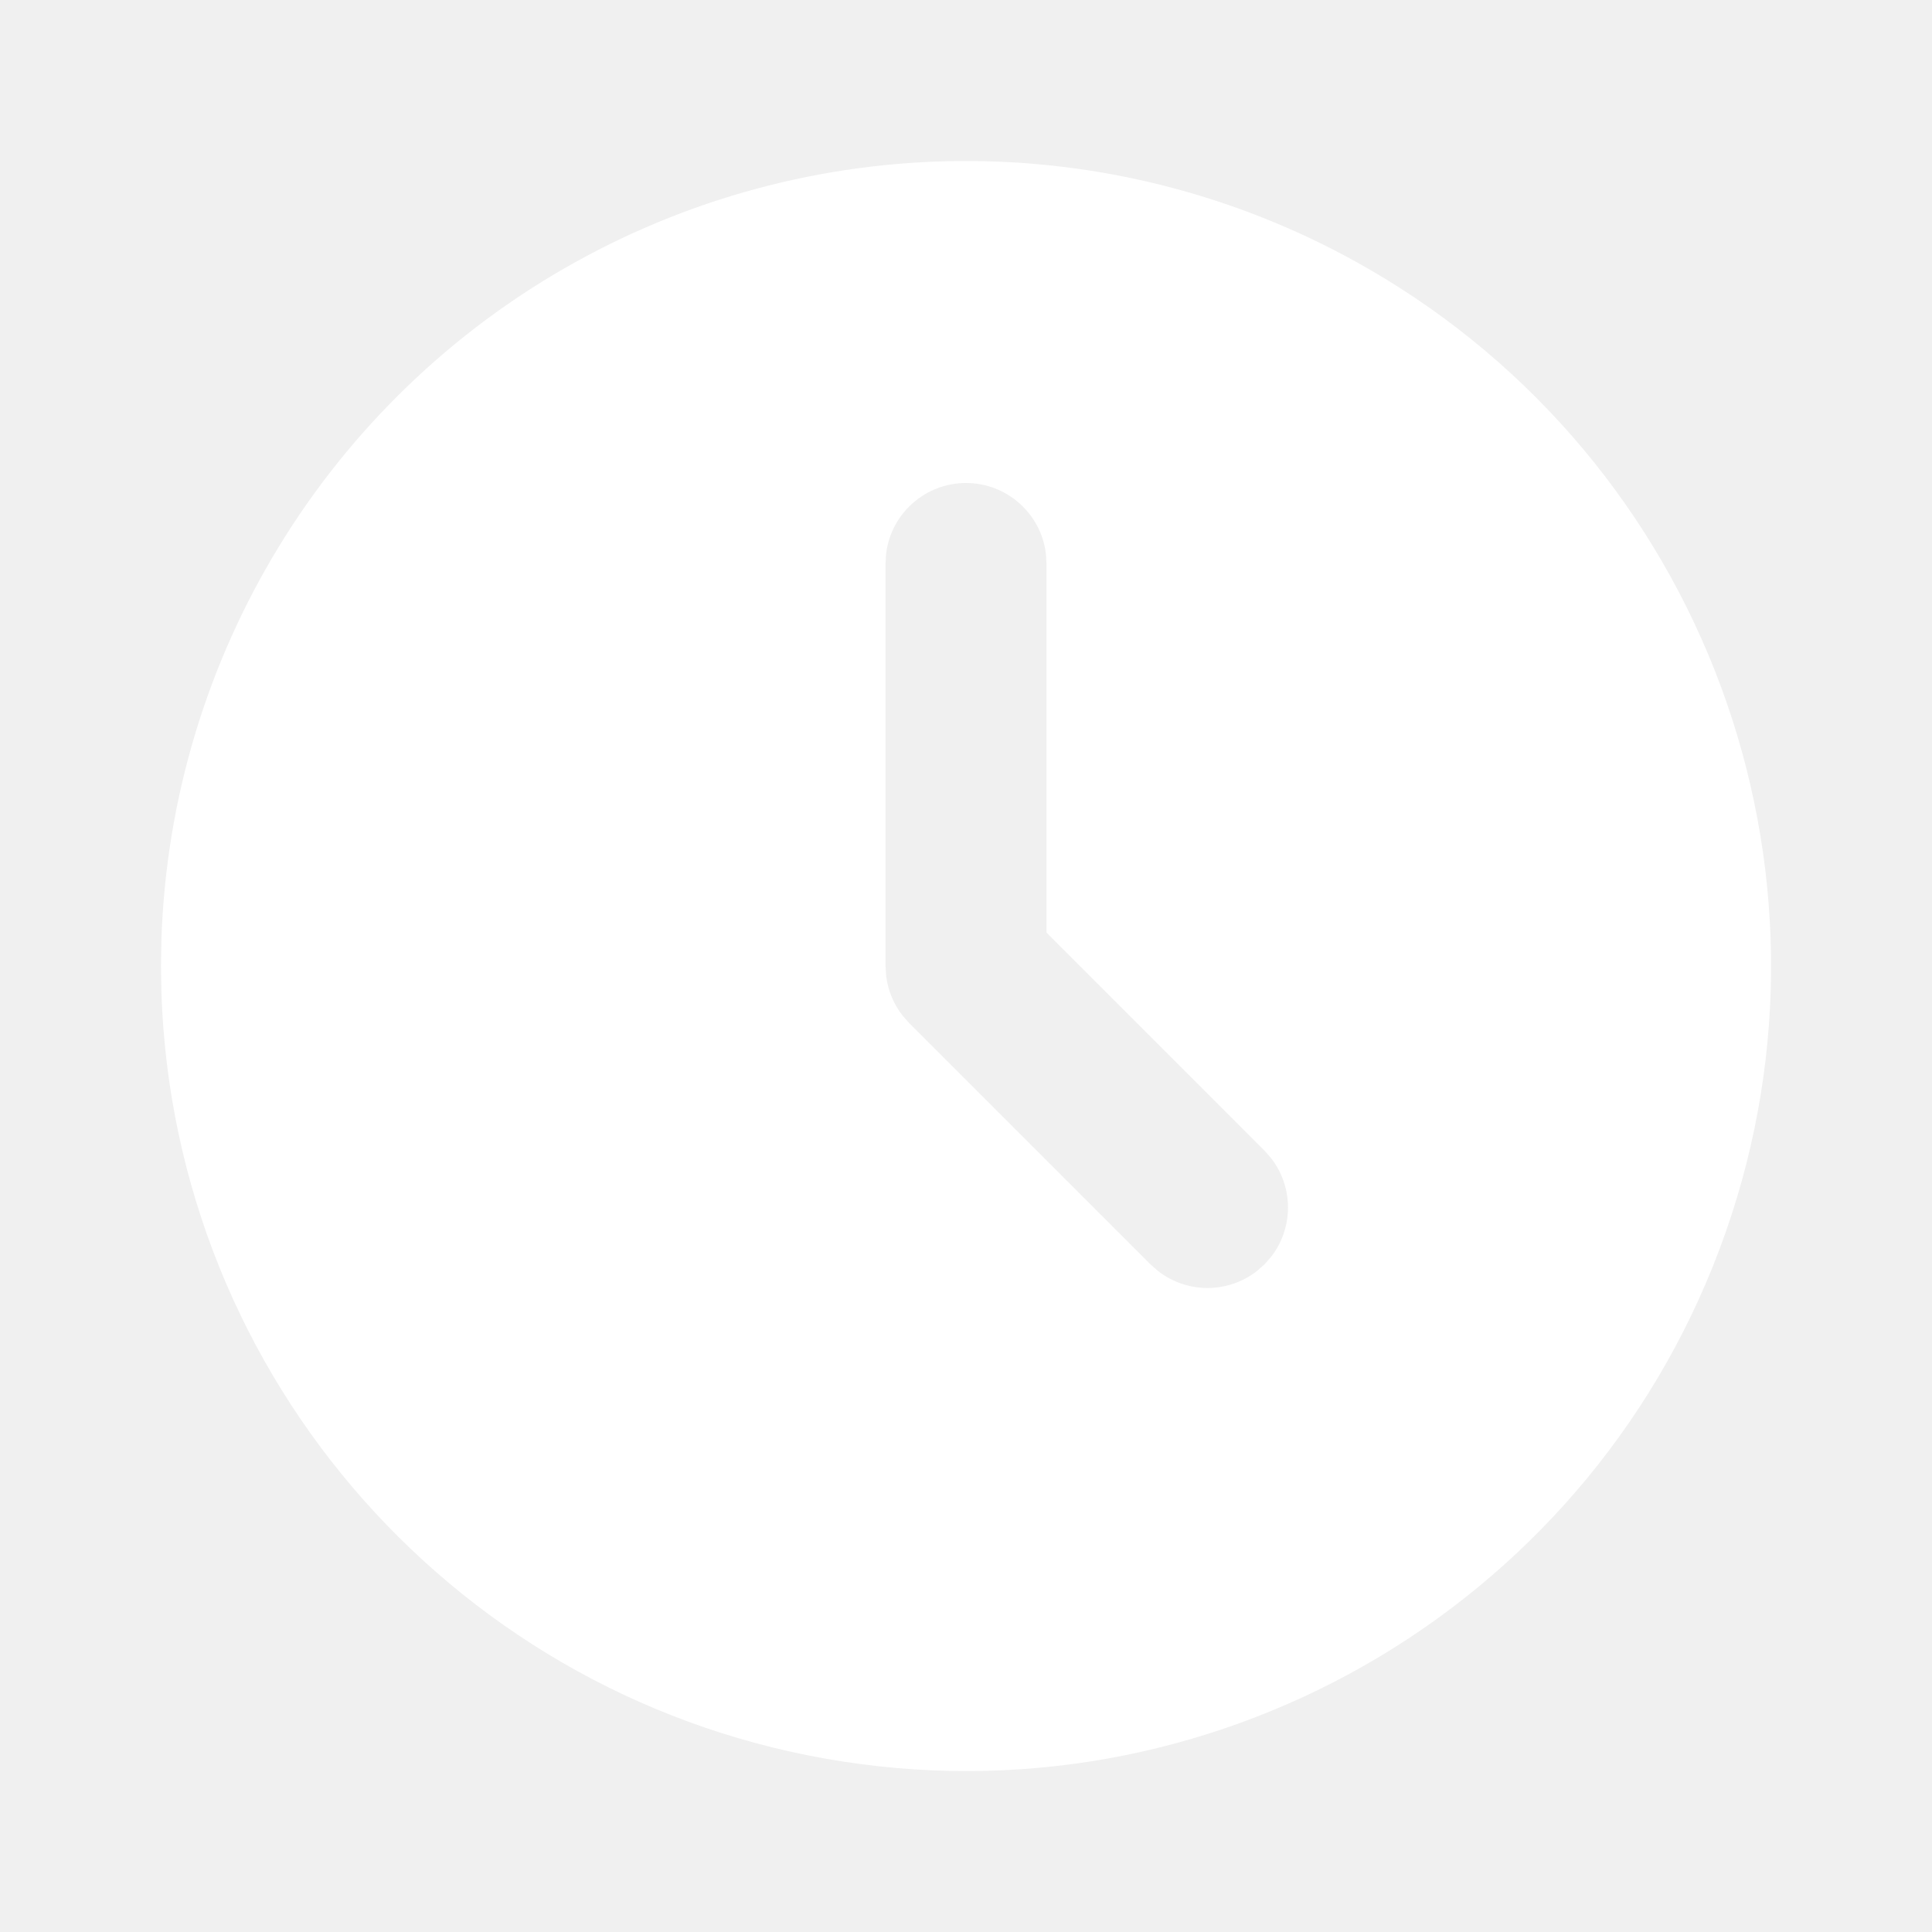
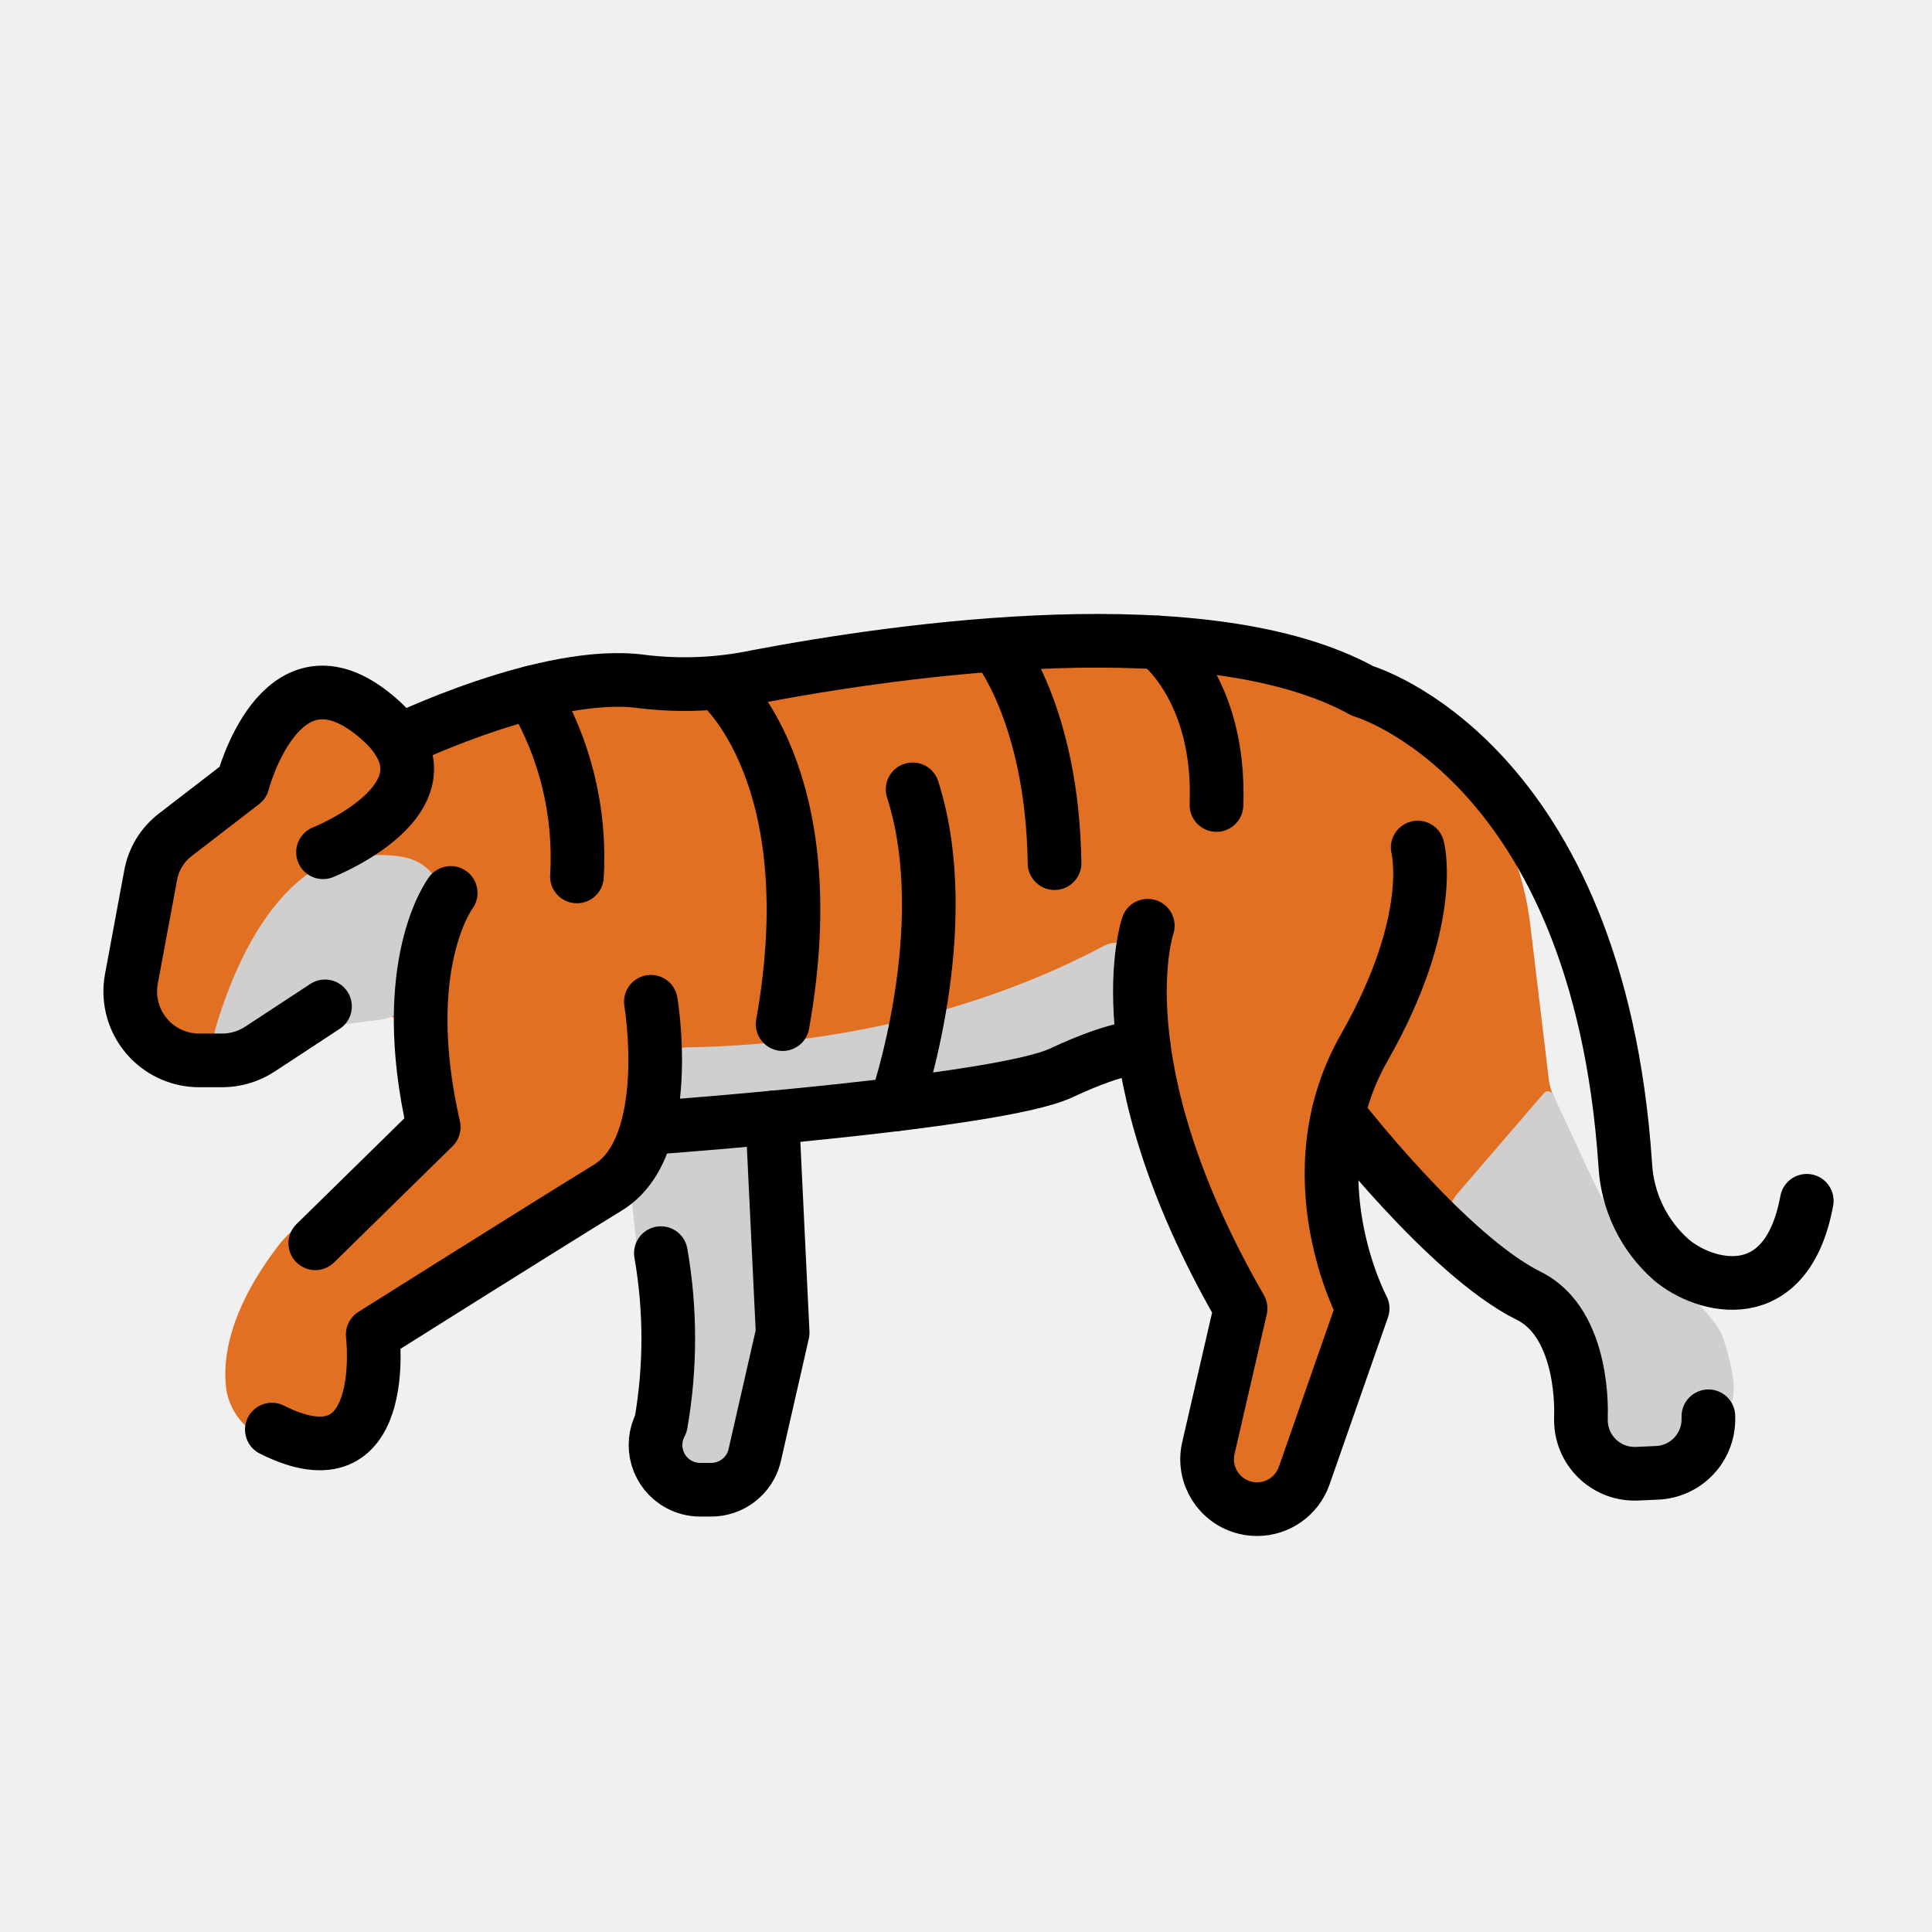
- <svg xmlns="http://www.w3.org/2000/svg" class="icon icon-tabler icon-tabler-clock-filled" width="24" height="24" viewBox="0 0 24 24" stroke-width="2" stroke="currentColor" fill="none" stroke-linecap="round" stroke-linejoin="round">
-   <path stroke="none" d="M0 0h24v24H0z" fill="none" />
-   <path d="M17 3.34a10 10 0 1 1 -14.995 8.984l-.005 -.324l.005 -.324a10 10 0 0 1 14.995 -8.336zm-5 2.66a1 1 0 0 0 -.993 .883l-.007 .117v5l.009 .131a1 1 0 0 0 .197 .477l.087 .1l3 3l.094 .082a1 1 0 0 0 1.226 0l.094 -.083l.083 -.094a1 1 0 0 0 0 -1.226l-.083 -.094l-2.707 -2.708v-4.585l-.007 -.117a1 1 0 0 0 -.993 -.883z" stroke-width="0" fill="white" />
+ <svg xmlns="http://www.w3.org/2000/svg" id="emoji" viewBox="0 0 72 72">
+   <g id="color">
+     <path fill="#e27022" d="m9.545,27.49l-.155.18c-.257.3-.523.592-.797.876l-1.249,1.294c-1.247,1.291-2.032,2.959-2.233,4.742l-.132,1.171c-.054.481-.03.968.072,1.442l.018.085c.156.723.586,1.357,1.201,1.768h0c.392.262.877.342,1.332.219l5.152-1.39.717-.161c.914-.205,1.806.419,1.926,1.348l.146,1.134c.145,1.126-.289,2.249-1.153,2.985l-1.965,1.673c-.112.095-.232.173-.365.235-.004.002-.007.003-.011.005-.651.304-1.232.751-1.671,1.32-1.178,1.528-2.131,3.415-1.962,5.217.125,1.338,1.359,2.301,2.702,2.234h0c.917-.045,1.75-.551,2.212-1.345l.125-.215c.257-.441.44-.922.54-1.422h0c.178-.886.713-1.66,1.479-2.14l4.013-2.51c1.725-1.079,3.315-2.36,4.737-3.816h0c.262-.268.609-.438.981-.481l6.216-.715,5.647-.584c.761-.079,1.51-.248,2.231-.504l.527-.187c1.399-.497,2.933.259,3.392,1.671l.663,2.04c.221.681.471,1.353.747,2.014l.387.925c.592,1.414.774,2.966.526,4.478l-.345,2.103c-.03.182-.05.365-.059.549h0c-.039.759.257,1.497.809,2.019h0c.303.286.704.446,1.121.446h0c.667,0,1.267-.406,1.515-1.026l1.411-3.527c.513-1.282.605-2.693.264-4.031l-.037-.144c-.202-.79-.293-1.604-.273-2.42l.006-.239c.067-2.616.648-5.193,1.708-7.585l.35-.79c.256-.578.493-1.165.709-1.76l.948-2.606c.058-.159.092-.325.097-.494.026-.837.005-3.484-1.216-4.963-.957-1.16-4.229-1.887-6.378-2.251-1.149-.195-2.311-.284-3.476-.284h-4.582c-1.08,0-2.159.07-3.23.21l-5.55.727-4.322.428c-.397.039-.795.059-1.194.059h-.515c-1.742,0-3.472.277-5.127.82l-1.526.501c-.536.176-1.103.239-1.665.185h0c-.472-.045-.932-.172-1.36-.376h0c-1.4-.666-3.072-.312-4.081.865Z" />
+     <path fill="#d0cfce" d="m23.571,44.961l.193,1.872c.007.07.018.14.033.209l.283,1.323c.223,1.04.254,2.112.094,3.164l-.041.269c-.126.827-.015,1.673.32,2.439h0c.116.264.288.499.505.689h0c.358.313.817.486,1.292.486h0c1.012,0,1.901-.674,2.174-1.649l.669-2.394c.316-1.131.477-2.301.477-3.475v-2.541c0-2.031-1.74-3.626-3.763-3.45h0c-.741.065-1.407.477-1.794,1.112h0c-.356.584-.512,1.268-.442,1.949Z" />
+     <path fill="#e27022" d="m50.647,42.729l.75.926c.955,1.179,2.057,2.23,3.279,3.128l.108.08c1.232.905,2.279,2.038,3.085,3.337l.023.037c.609.981,1.053,2.055,1.317,3.18l.037.159c.173.739.753,1.314,1.494,1.48l.135.03c.709.159,1.448-.082,1.926-.629h0c1.243-1.423,1.437-3.543.332-5.077-.121-.168-.251-.329-.391-.483l-2.247-2.369c-.159-.168-.287-.362-.38-.574l-2.245-5.169c-.077-.176-.127-.363-.15-.553l-.69-5.759c-.182-1.522-.666-2.992-1.422-4.324h0c-.401-.706-.903-1.348-1.491-1.907h0c-.295-.28-.769-.846-1.093-.437l-.172,3.839c.247,1.352.179,2.743-.199,4.065h0c-.293,1.025-.695,2.015-1.2,2.954l-1.012,1.884c-.247.461-.303,1-.154,1.502h0c.074.249.196.48.359.682Z" />
+     <path fill="#d0cfce" d="m25.574,41.548l5.015-.109c.041-.001.082-.004.123-.009l4.708-.621c.028-.004.056-.009.084-.014l4.646-.974c.05-.01.098-.024.146-.041l1.441-.511c.396-.141.681-.489.74-.905l.275-1.944c.129-.915-.827-1.59-1.642-1.155-2.688,1.435-8.041,3.658-15.559,3.768-.619.009-1.125.5-1.127,1.119l-.001.264c-.003.634.518,1.146,1.153,1.132Z" />
+     <path fill="#d0cfce" d="m15.121,31.96c1.056.232,1.664,1.352,1.362,2.39l-.645,2.212h0c-.242.782-.919,1.349-1.732,1.449l-2.127.262c-.846.104-1.669.349-2.435.724l-.469.23c-.584.286-1.234-.253-1.052-.877.559-1.913,1.792-5.022,4.113-6.184-0-0,1.616-.508,2.985-.207Z" />
+     <path fill="#d0cfce" d="m57.546,40.728c.101-.102.272-.072.332.058l1.442,3.106c.639,1.377,1.58,2.589,2.737,3.572.888.754,1.842,1.66,2.107,2.267.199.536.341,1.091.423,1.655.126.862-.247,1.721-.973,2.202h0c-.555.368-2.971.996-3.48.567h0c-.64-.538-.82-.929-1.035-1.737l-.057-.235c-.173-.71-.496-1.367-.872-1.994-.047-.079-.087-.163-.124-.275h0c-.245-.729-.73-1.354-1.375-1.773l-.165-.107c-.717-.465-1.401-.98-2.047-1.54h0c-.593-.515-.659-1.412-.147-2.008l3.234-3.758Z" />
+   </g>
+   <g id="line">
+     <path fill="none" stroke="#000" stroke-linecap="round" stroke-linejoin="round" stroke-width="2" d="m12.112,37.505l-2.425,1.592c-.419.275-.909.421-1.41.421h-.855c-.704-0-1.377-.289-1.862-.799h0c-.567-.597-.814-1.429-.663-2.238l.72-3.878c.11-.592.434-1.122.911-1.489l2.518-1.94s1.363-5.254,4.768-2.637c3.884,2.985-1.776,5.224-1.776,5.224" />
+     <path fill="none" stroke="#000" stroke-linecap="round" stroke-linejoin="round" stroke-width="2" d="m14.852,27.619s5.568-2.715,9.088-2.219c1.427.172,2.873.109,4.28-.187,5.371-1.018,16.796-2.647,22.562.537,0,0,8.774,2.519,9.787,17.659.073,1.361.69,2.636,1.712,3.538,1.244,1.058,4.302,1.886,5.052-2.197" />
+     <path fill="none" stroke="#000" stroke-linecap="round" stroke-linejoin="round" stroke-width="2" d="m24.256,37.333s.908,5.381-1.589,6.917c-2.797,1.721-8.777,5.486-8.777,5.486,0,0,.695,5.782-3.759,3.541" />
+     <path fill="none" stroke="#000" stroke-linecap="round" stroke-linejoin="round" stroke-width="2" d="m16.796,33.277s-2.022,2.655-.632,8.726l-4.414,4.33" />
+     <path fill="none" stroke="#000" stroke-linecap="round" stroke-linejoin="round" stroke-width="2" d="m24.629,42.003s12.571-.921,14.909-2.014,3.091-.955,3.091-.955" />
+     <path fill="none" stroke="#000" stroke-linecap="round" stroke-linejoin="round" stroke-width="2" d="m42.774,34.5s-1.784,5.154,3.459,14.261l-1.2,5.202c-.231,1.001.393,2,1.394,2.231.137.032.277.048.418.048h.002c.791,0,1.495-.5,1.756-1.246l2.179-6.234s-2.653-4.963.063-9.727,1.988-7.45,1.988-7.45" />
+     <path fill="none" stroke="#000" stroke-linecap="round" stroke-linejoin="round" stroke-width="2" d="m49.872,41.514s4.065,5.277,7.101,6.777c2.11,1.043,1.944,4.459,1.944,4.459v.173c0,1.105.895,2,2,2,.029,0,.058-.001.087-.002l.75-.033c1.07-.047,1.913-.927,1.913-1.998v-.109" />
+     <path fill="none" stroke="#000" stroke-linecap="round" stroke-linejoin="round" stroke-width="2" d="m24.629,46.701c.367,2.104.367,4.256,0,6.36h0c-.437.809-.135,1.82.674,2.257.243.131.515.2.791.2h.41c.756,0,1.418-.509,1.611-1.241l1.052-4.61-.385-8.017" />
+     <path fill="none" stroke="#000" stroke-linecap="round" stroke-linejoin="round" stroke-width="2" d="m26.797,25.496s4.037,3.337,2.37,12.67" />
+     <path fill="none" stroke="#000" stroke-linecap="round" stroke-linejoin="round" stroke-width="2" d="m33.388,41.157s2.278-6.574.623-11.74" />
+     <path fill="none" stroke="#000" stroke-linecap="round" stroke-linejoin="round" stroke-width="2" d="m37.126,24.073s2.091,2.511,2.174,8.094" />
+     <path fill="none" stroke="#000" stroke-linecap="round" stroke-linejoin="round" stroke-width="2" d="m43.155,23.944s2.345,1.723,2.179,6.056" />
+     <path fill="none" stroke="#000" stroke-linecap="round" stroke-linejoin="round" stroke-width="2" d="m21.5,32.662c.145-2.403-.441-4.793-1.68-6.856" />
+   </g>
</svg>
